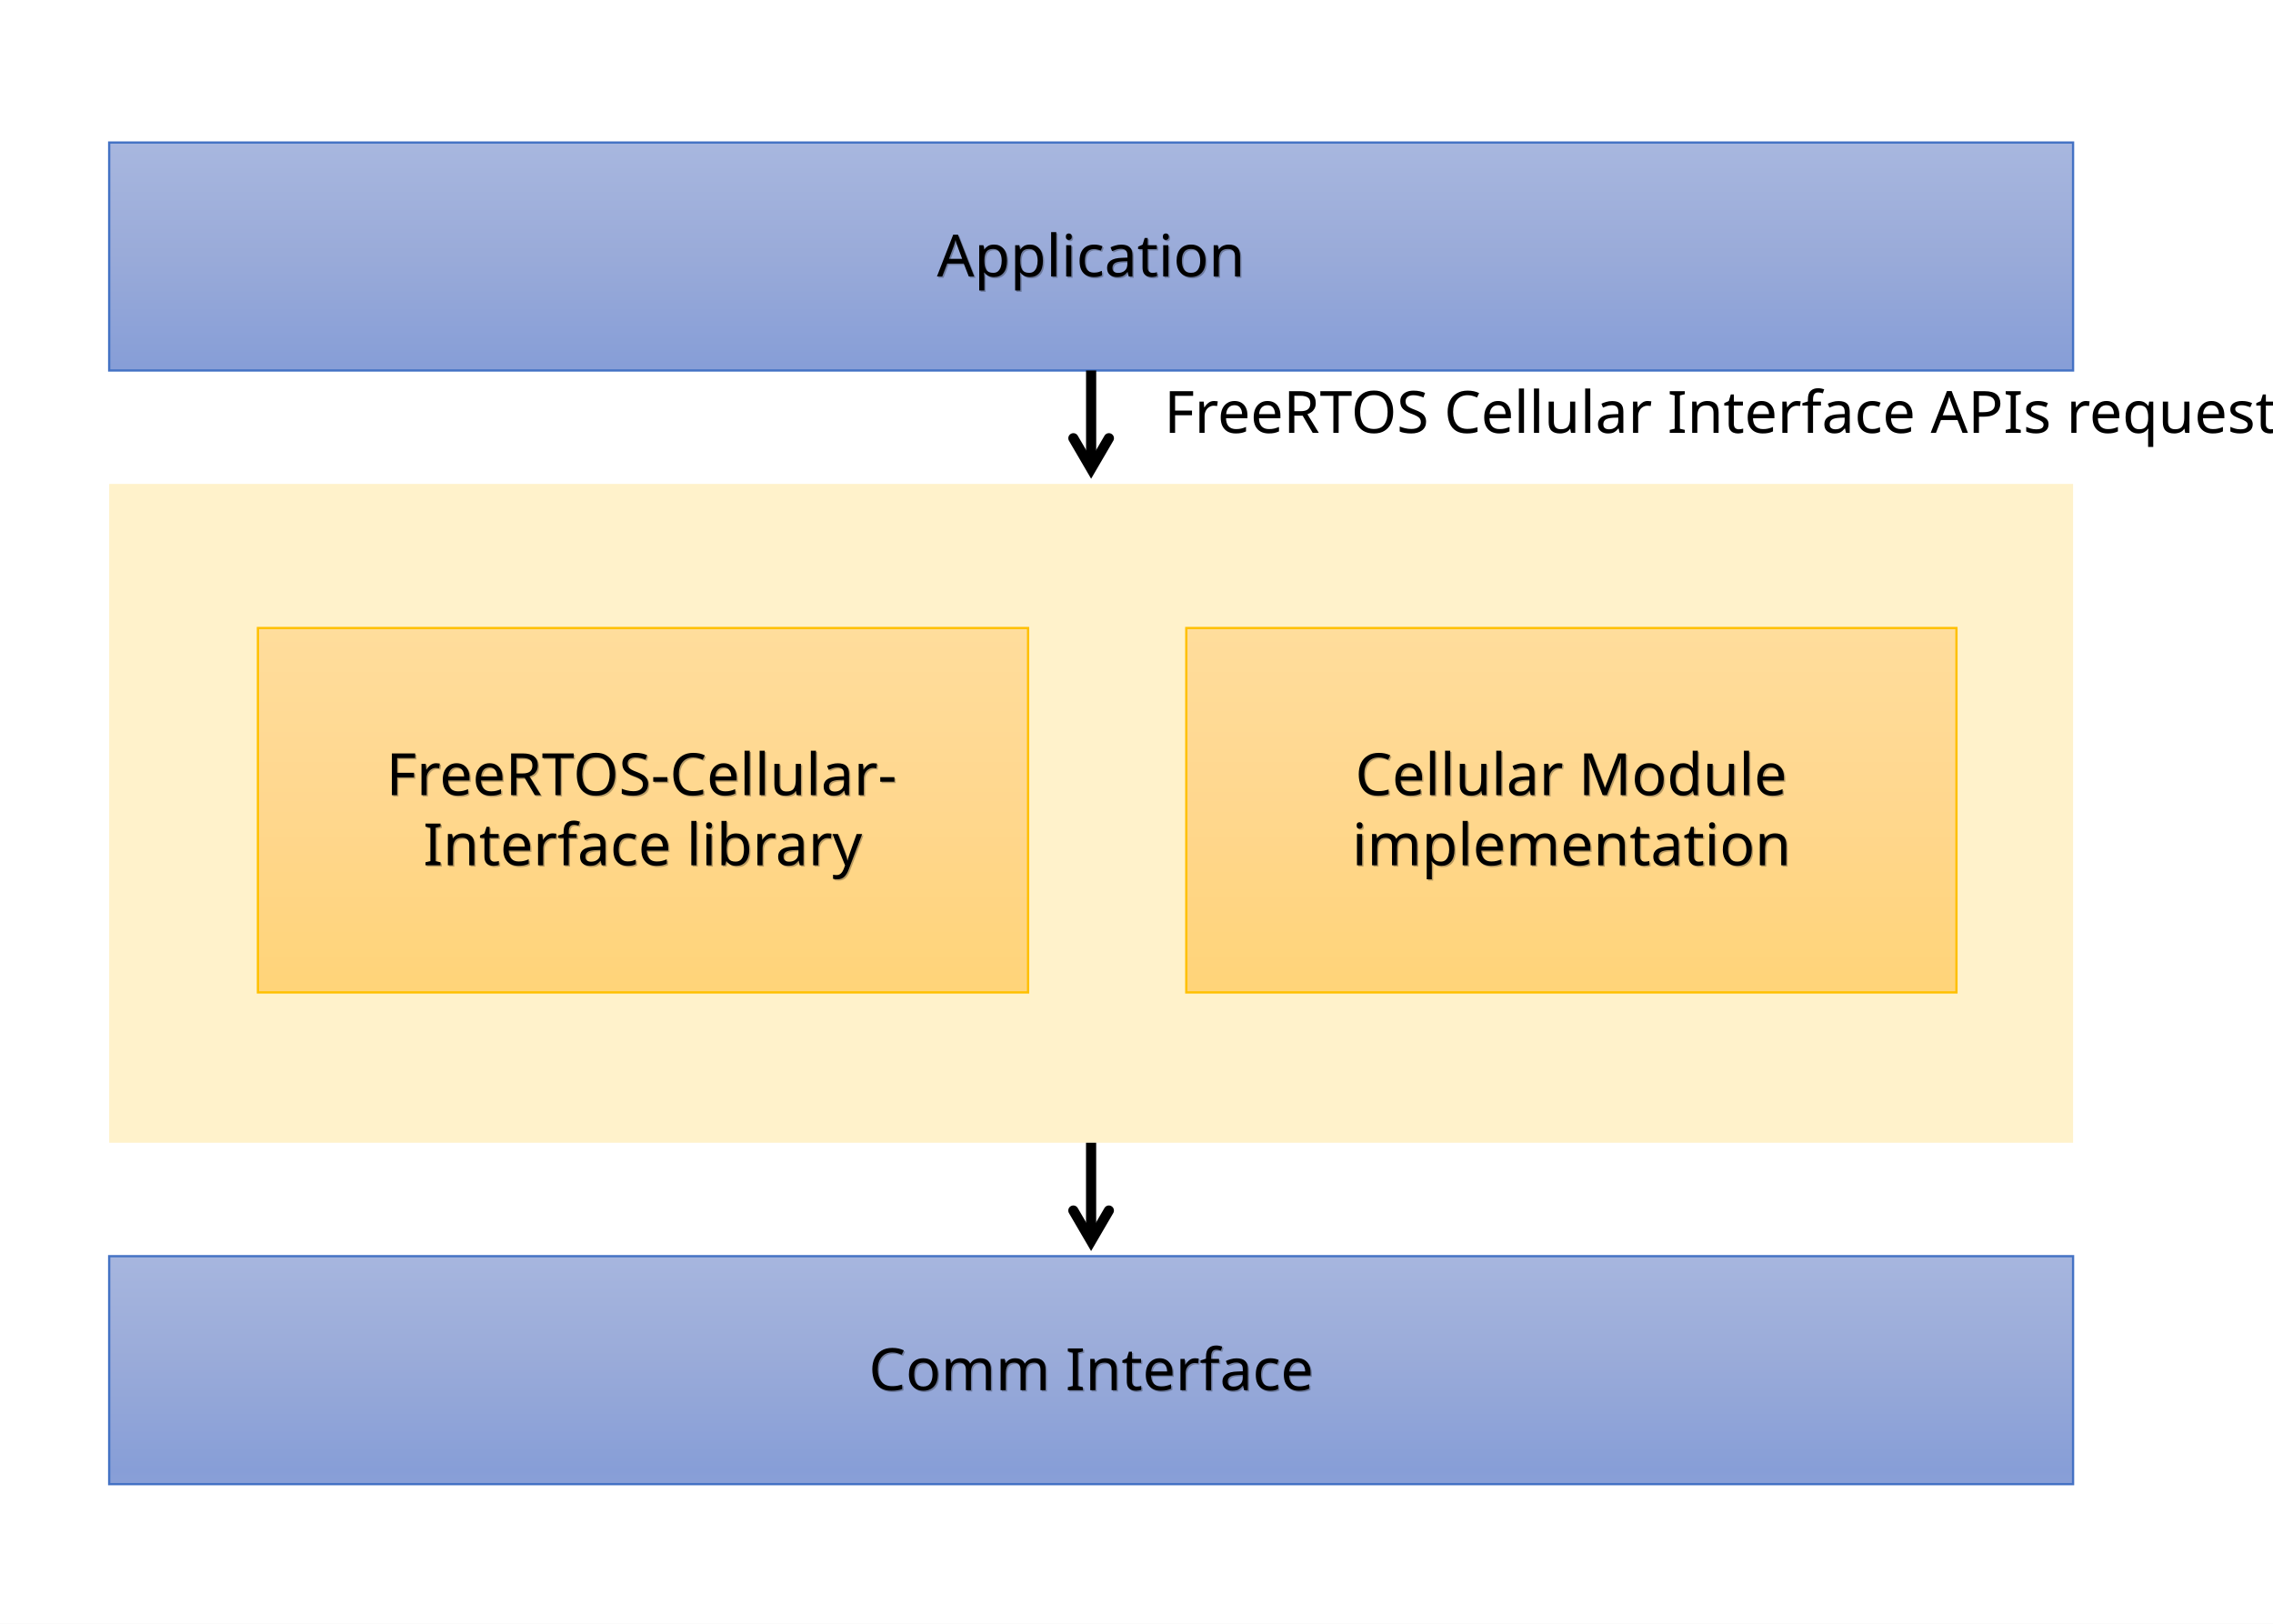
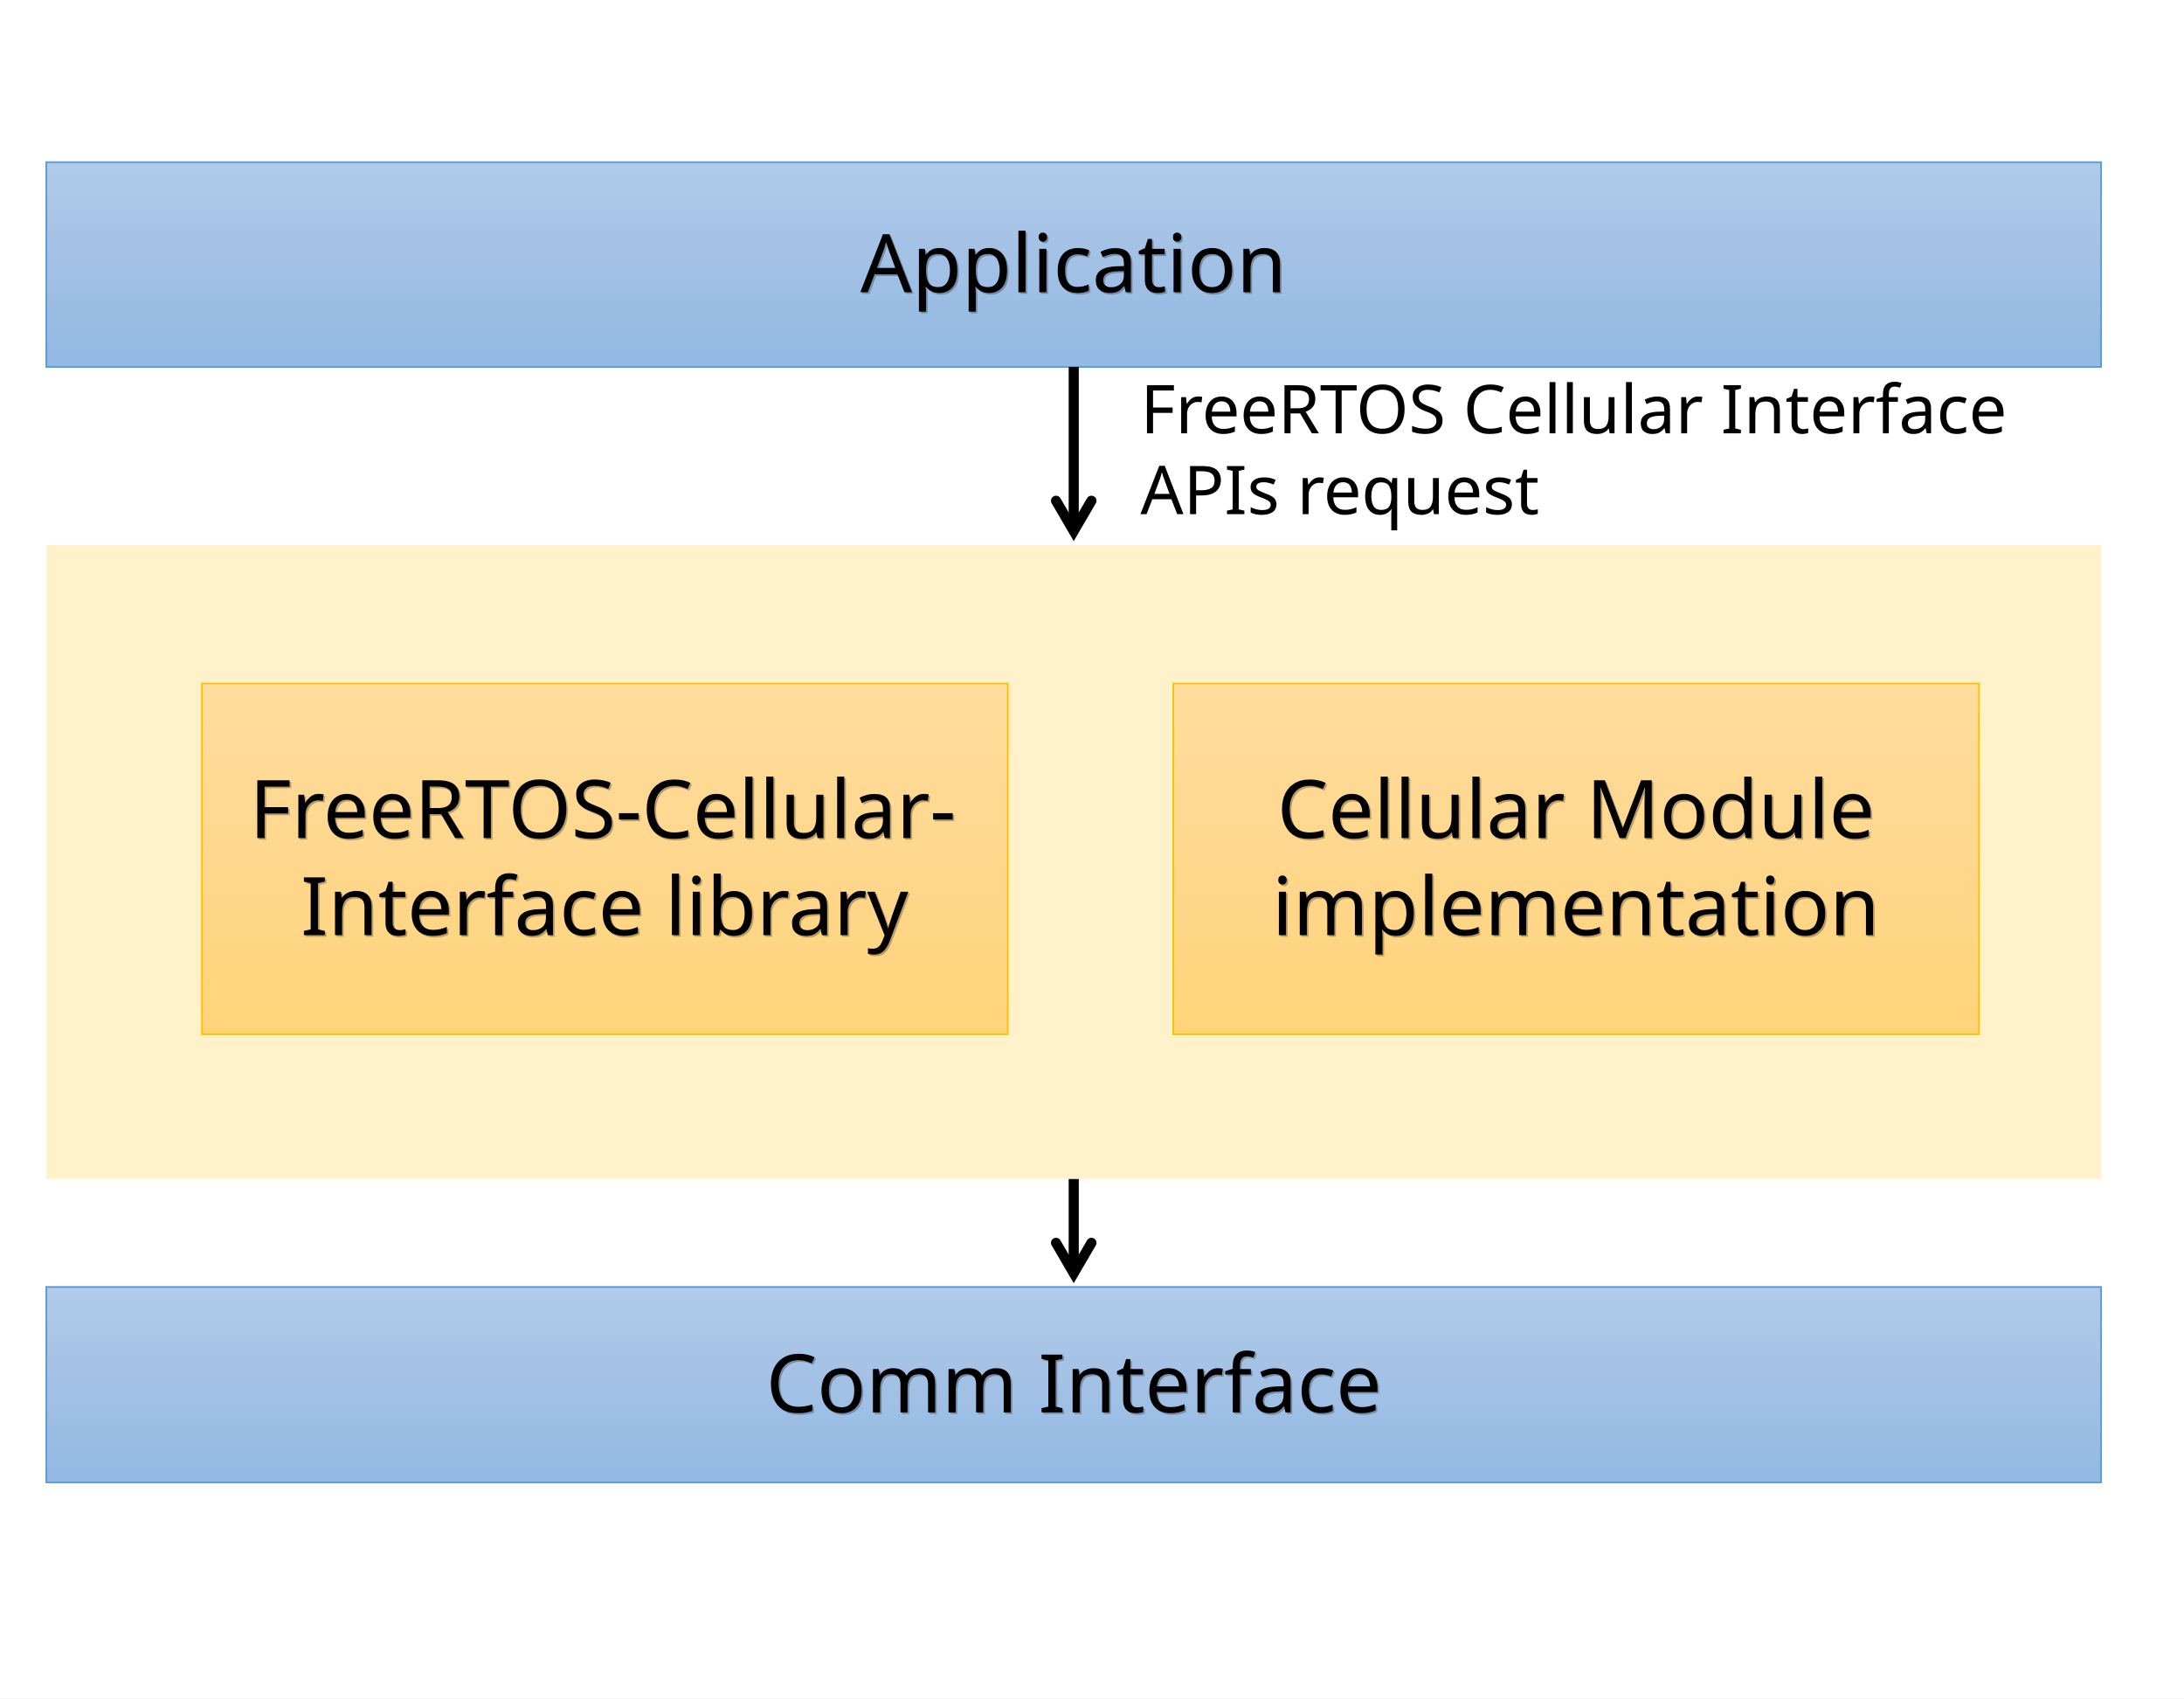
- <svg xmlns="http://www.w3.org/2000/svg" version="1.1" width="7in" height="5in" class="slides-canvas" viewBox="0 0 504 360">
+ <svg xmlns="http://www.w3.org/2000/svg" version="1.1" width="9in" height="7in" class="slides-canvas" viewBox="0 0 648 504">
  <defs>
-     <linearGradient id="lg_a8b7df_I09aabd9_879ed7_90_c1_6513b" x1="0" y1="76" x2="0" y2="126" spreadMethod="reflect" gradientUnits="userSpaceOnUse">
-       <stop offset="0" stop-color="#A8B7DF" />
-       <stop offset="0.5" stop-color="#9AABD9" />
-       <stop offset="1" stop-color="#879ED7" />
+     <linearGradient id="lg_b1cbe9_I0a3c1e5_92b9e4_90_4a_740a2" x1="0" y1="33" x2="0" y2="91" spreadMethod="reflect" gradientUnits="userSpaceOnUse">
+       <stop offset="0" stop-color="#B1CBE9" />
+       <stop offset="0.5" stop-color="#A3C1E5" />
+       <stop offset="1" stop-color="#92B9E4" />
    </linearGradient>
-     <linearGradient id="lg_a8b7df_I09aabd9_879ed7_90_50_6513b" x1="0" y1="31" x2="0" y2="81" spreadMethod="reflect" gradientUnits="userSpaceOnUse">
-       <stop offset="0" stop-color="#A8B7DF" />
-       <stop offset="0.5" stop-color="#9AABD9" />
-       <stop offset="1" stop-color="#879ED7" />
+     <linearGradient id="lg_b1cbe9_I0a3c1e5_92b9e4_90_65_798b5" x1="0" y1="47" x2="0" y2="107" spreadMethod="reflect" gradientUnits="userSpaceOnUse">
+       <stop offset="0" stop-color="#B1CBE9" />
+       <stop offset="0.5" stop-color="#A3C1E5" />
+       <stop offset="1" stop-color="#92B9E4" />
    </linearGradient>
-     <linearGradient id="lg_ffdd9c_I0ffd78e_ffd479_90_dd_a195e" x1="0" y1="139" x2="0" y2="219" spreadMethod="reflect" gradientUnits="userSpaceOnUse">
+     <linearGradient id="lg_ffdd9c_I0ffd78e_ffd479_90_f9_d0275" x1="0" y1="202" x2="0" y2="306" spreadMethod="reflect" gradientUnits="userSpaceOnUse">
      <stop offset="0" stop-color="#FFDD9C" />
      <stop offset="0.5" stop-color="#FFD78E" />
      <stop offset="1" stop-color="#FFD479" />
    </linearGradient>
-     <marker id="ah1" markerUnits="userSpaceOnUse" markerWidth="27" markerHeight="15.75" viewBox="-13.5 -7.875 27 15.75" orient="auto">
-       <path d="M-6.75 3.938L0 0-6.75-3.938" fill="none" stroke="#000000" stroke-width="2.25" stroke-linecap="round" />
+     <marker id="ah1" markerUnits="userSpaceOnUse" markerWidth="36" markerHeight="21" viewBox="-18 -10.5 36 21" orient="auto">
+       <path d="M-9 5.25L0 0-9-5.25" fill="none" stroke="#000000" stroke-width="3" stroke-linecap="round" />
    </marker>
  </defs>
  <g text-rendering="geometricPrecision" transform="scale(1, 1)">
-     <rect x="0" y="0" width="504" height="360" fill="#FFFFFF" />
-     <path fill="url(#lg_a8b7df_I09aabd9_879ed7_90_c1_6513b)" d="M24.21 278.51L459.67 278.51 459.67 329.05 24.21 329.05z" />
-     <path stroke-width="0.5" stroke="#4472C4" fill="none" d="M24.21 278.51L459.67 278.51 459.67 329.05 24.21 329.05z" />
-     <g transform="matrix(1, 0, 0, 1, 31.40575, 282.1145)">
-       <text font-family="Noto Sans" font-style="normal" font-weight="normal" font-stretch="normal" font-size="9.72pt" fill="#000000" x="161.218" y="26.099">
-         <tspan x="161.51" y="26.392" id="tp_0_shadow" fill="#000000" fill-opacity="0.27">Comm Interface</tspan>
-         <tspan x="161.218" y="26.099" id="tp_0">Comm Interface</tspan>
+     <rect x="0" y="0" width="648" height="504" fill="#FFFFFF" />
+     <path fill="url(#lg_b1cbe9_I0a3c1e5_92b9e4_90_4a_740a2)" d="M13.75 381.88L623.4 381.88 623.4 439.9 13.75 439.9z" />
+     <path stroke-width="0.5" stroke="#5B9BD5" fill="none" d="M13.75 381.88L623.4 381.88 623.4 439.9 13.75 439.9z" />
+     <g transform="matrix(1, 0, 0, 1, 20.95236, 385.4769)">
+       <text font-family="Noto Sans" font-style="normal" font-weight="normal" font-stretch="normal" font-size="18pt" fill="#000000" x="206.311" y="33.614">
+         <tspan x="206.802" y="34.105" id="tp_0_shadow" fill="#000000" fill-opacity="0.27">Comm Interface</tspan>
+         <tspan x="206.311" y="33.614" id="tp_0">Comm Interface</tspan>
      </text>
    </g>
-     <path fill="url(#lg_a8b7df_I09aabd9_879ed7_90_50_6513b)" d="M24.21 31.6L459.67 31.6 459.67 82.14 24.21 82.14z" />
-     <path stroke-width="0.5" stroke="#4472C4" fill="none" d="M24.21 31.6L459.67 31.6 459.67 82.14 24.21 82.14z" />
-     <g transform="matrix(1, 0, 0, 1, 31.40575, 35.19984)">
-       <text font-family="Noto Sans" font-style="normal" font-weight="normal" font-stretch="normal" font-size="9.72pt" fill="#000000" x="176.343" y="26.099">
-         <tspan x="176.635" y="26.392" id="tp_1_shadow" fill="#000000" fill-opacity="0.27">Application</tspan>
-         <tspan x="176.343" y="26.099" id="tp_1">Application</tspan>
+     <path fill="url(#lg_b1cbe9_I0a3c1e5_92b9e4_90_65_798b5)" d="M13.75 48.12L623.4 48.12 623.4 108.89 13.75 108.89z" />
+     <path stroke-width="0.5" stroke="#5B9BD5" fill="none" d="M13.75 48.12L623.4 48.12 623.4 108.89 13.75 108.89z" />
+     <g transform="matrix(1, 0, 0, 1, 20.95236, 51.7163)">
+       <text font-family="Noto Sans" font-style="normal" font-weight="normal" font-stretch="normal" font-size="18pt" fill="#000000" x="234.311" y="34.99">
+         <tspan x="234.802" y="35.481" id="tp_1_shadow" fill="#000000" fill-opacity="0.27">Application</tspan>
+         <tspan x="234.311" y="34.99" id="tp_1">Application</tspan>
      </text>
    </g>
-     <g transform="matrix(1, 0, 0, 1, 258.1368, 83.7726)">
-       <text font-family="Noto Sans" font-style="normal" font-weight="normal" font-stretch="normal" font-size="9.72pt" fill="#000000" x="0" y="12.206">
-         <tspan x="0" y="12.206">FreeRTOS Cellular Interface APIs request</tspan>
+     <g transform="matrix(1, 0, 0, 1, 338.3757, 109.7361)">
+       <text font-family="Noto Sans" font-style="normal" font-weight="normal" font-stretch="normal" font-size="15pt" fill="#000000" x="0" y="42.837">
+         <tspan x="0" y="18.837">FreeRTOS Cellular Interface</tspan>
+         <tspan xml:space="preserve" x="257.484" y="18.837"> </tspan>
+         <tspan x="0" y="42.837">APIs request</tspan>
      </text>
    </g>
-     <path fill="#FFE699" fill-opacity="0.5" d="M24.21 107.29L459.67 107.29 459.67 253.36 24.21 253.36z" />
-     <path fill="url(#lg_ffdd9c_I0ffd78e_ffd479_90_dd_a195e)" d="M57.19 139.24L227.96 139.24 227.96 220.03 57.19 220.03z" />
-     <path stroke-width="0.5" stroke="#FFC000" fill="none" d="M57.19 139.24L227.96 139.24 227.96 220.03 57.19 220.03z" />
-     <g transform="matrix(1, 0, 0, 1, 64.39055, 142.8379)">
-       <text font-family="Noto Sans" font-style="normal" font-weight="normal" font-stretch="normal" font-size="9.72pt" fill="#000000" x="29.435" y="49.003">
-         <tspan x="21.541" y="33.743" id="tp_2_shadow" fill="#000000" fill-opacity="0.27">FreeRTOS-Cellular-</tspan>
-         <tspan x="21.249" y="33.451" id="tp_2">FreeRTOS-Cellular-</tspan>
-         <tspan x="29.728" y="49.295" id="tp_3_shadow" fill="#000000" fill-opacity="0.27">Interface library</tspan>
-         <tspan x="29.435" y="49.003" id="tp_3">Interface library</tspan>
+     <path fill="#FFE699" fill-opacity="0.5" d="M13.75 161.67L623.4 161.67 623.4 349.85 13.75 349.85z" />
+     <path fill="url(#lg_ffdd9c_I0ffd78e_ffd479_90_f9_d0275)" d="M59.93 202.83L299.01 202.83 299.01 306.91 59.93 306.91z" />
+     <path stroke-width="0.5" stroke="#FFC000" fill="none" d="M59.93 202.83L299.01 202.83 299.01 306.91 59.93 306.91z" />
+     <g transform="matrix(1, 0, 0, 1, 67.13109, 206.4311)">
+       <text font-family="Noto Sans" font-style="normal" font-weight="normal" font-stretch="normal" font-size="18pt" fill="#000000" x="22.081" y="71.043">
+         <tspan x="7.376" y="42.734" id="tp_2_shadow" fill="#000000" fill-opacity="0.27">FreeRTOS-Cellular-</tspan>
+         <tspan x="6.885" y="42.243" id="tp_2">FreeRTOS-Cellular-</tspan>
+         <tspan x="22.572" y="71.534" id="tp_3_shadow" fill="#000000" fill-opacity="0.27">Interface library</tspan>
+         <tspan x="22.081" y="71.043" id="tp_3">Interface library</tspan>
      </text>
    </g>
-     <path fill="url(#lg_ffdd9c_I0ffd78e_ffd479_90_dd_a195e)" d="M263.04 139.24L433.81 139.24 433.81 220.03 263.04 220.03z" />
-     <path stroke-width="0.5" stroke="#FFC000" fill="none" d="M263.04 139.24L433.81 139.24 433.81 220.03 263.04 220.03z" />
-     <g transform="matrix(1, 0, 0, 1, 270.2367, 142.8379)">
-       <text font-family="Noto Sans" font-style="normal" font-weight="normal" font-stretch="normal" font-size="9.72pt" fill="#000000" x="29.56" y="49.003">
-         <tspan x="30.539" y="33.743" id="tp_4_shadow" fill="#000000" fill-opacity="0.27">Cellular Module</tspan>
-         <tspan x="30.247" y="33.451" id="tp_4">Cellular Module</tspan>
-         <tspan xml:space="preserve" x="126.122" y="33.451"> </tspan>
-         <tspan x="29.852" y="49.295" id="tp_5_shadow" fill="#000000" fill-opacity="0.27">implementation</tspan>
-         <tspan x="29.56" y="49.003" id="tp_5">implementation</tspan>
+     <path fill="url(#lg_ffdd9c_I0ffd78e_ffd479_90_f9_d0275)" d="M348.12 202.83L587.19 202.83 587.19 306.91 348.12 306.91z" />
+     <path stroke-width="0.5" stroke="#FFC000" fill="none" d="M348.12 202.83L587.19 202.83 587.19 306.91 348.12 306.91z" />
+     <g transform="matrix(1, 0, 0, 1, 355.3157, 206.4311)">
+       <text font-family="Noto Sans" font-style="normal" font-weight="normal" font-stretch="normal" font-size="18pt" fill="#000000" x="22.088" y="71.043">
+         <tspan x="24.079" y="42.734" id="tp_4_shadow" fill="#000000" fill-opacity="0.27">Cellular Module</tspan>
+         <tspan x="23.588" y="42.243" id="tp_4">Cellular Module</tspan>
+         <tspan xml:space="preserve" x="201.088" y="42.243"> </tspan>
+         <tspan x="22.579" y="71.534" id="tp_5_shadow" fill="#000000" fill-opacity="0.27">implementation</tspan>
+         <tspan x="22.088" y="71.043" id="tp_5">implementation</tspan>
      </text>
    </g>
-     <path marker-end="url(#ah1)" stroke-width="2.25" stroke="#000000" fill="none" d="M241.94 82.14L241.94 102.78 241.94 103.91" />
-     <g transform="matrix(-1, 0, 0, 1, 483.8729, 0)">
-       <path marker-end="url(#ah1)" stroke-width="2.25" stroke="#000000" fill="none" d="M241.94 253.36L241.94 274.01 241.94 275.14" />
-     </g>
+     <path marker-end="url(#ah1)" stroke-width="3" stroke="#000000" fill="none" d="M318.58 108.89L318.58 156.09 318.58 157.59" />
+     <path marker-end="url(#ah1)" stroke-width="3" stroke="#000000" fill="none" d="M318.58 349.85L318.58 376.29 318.58 377.79" />
  </g>
</svg>
